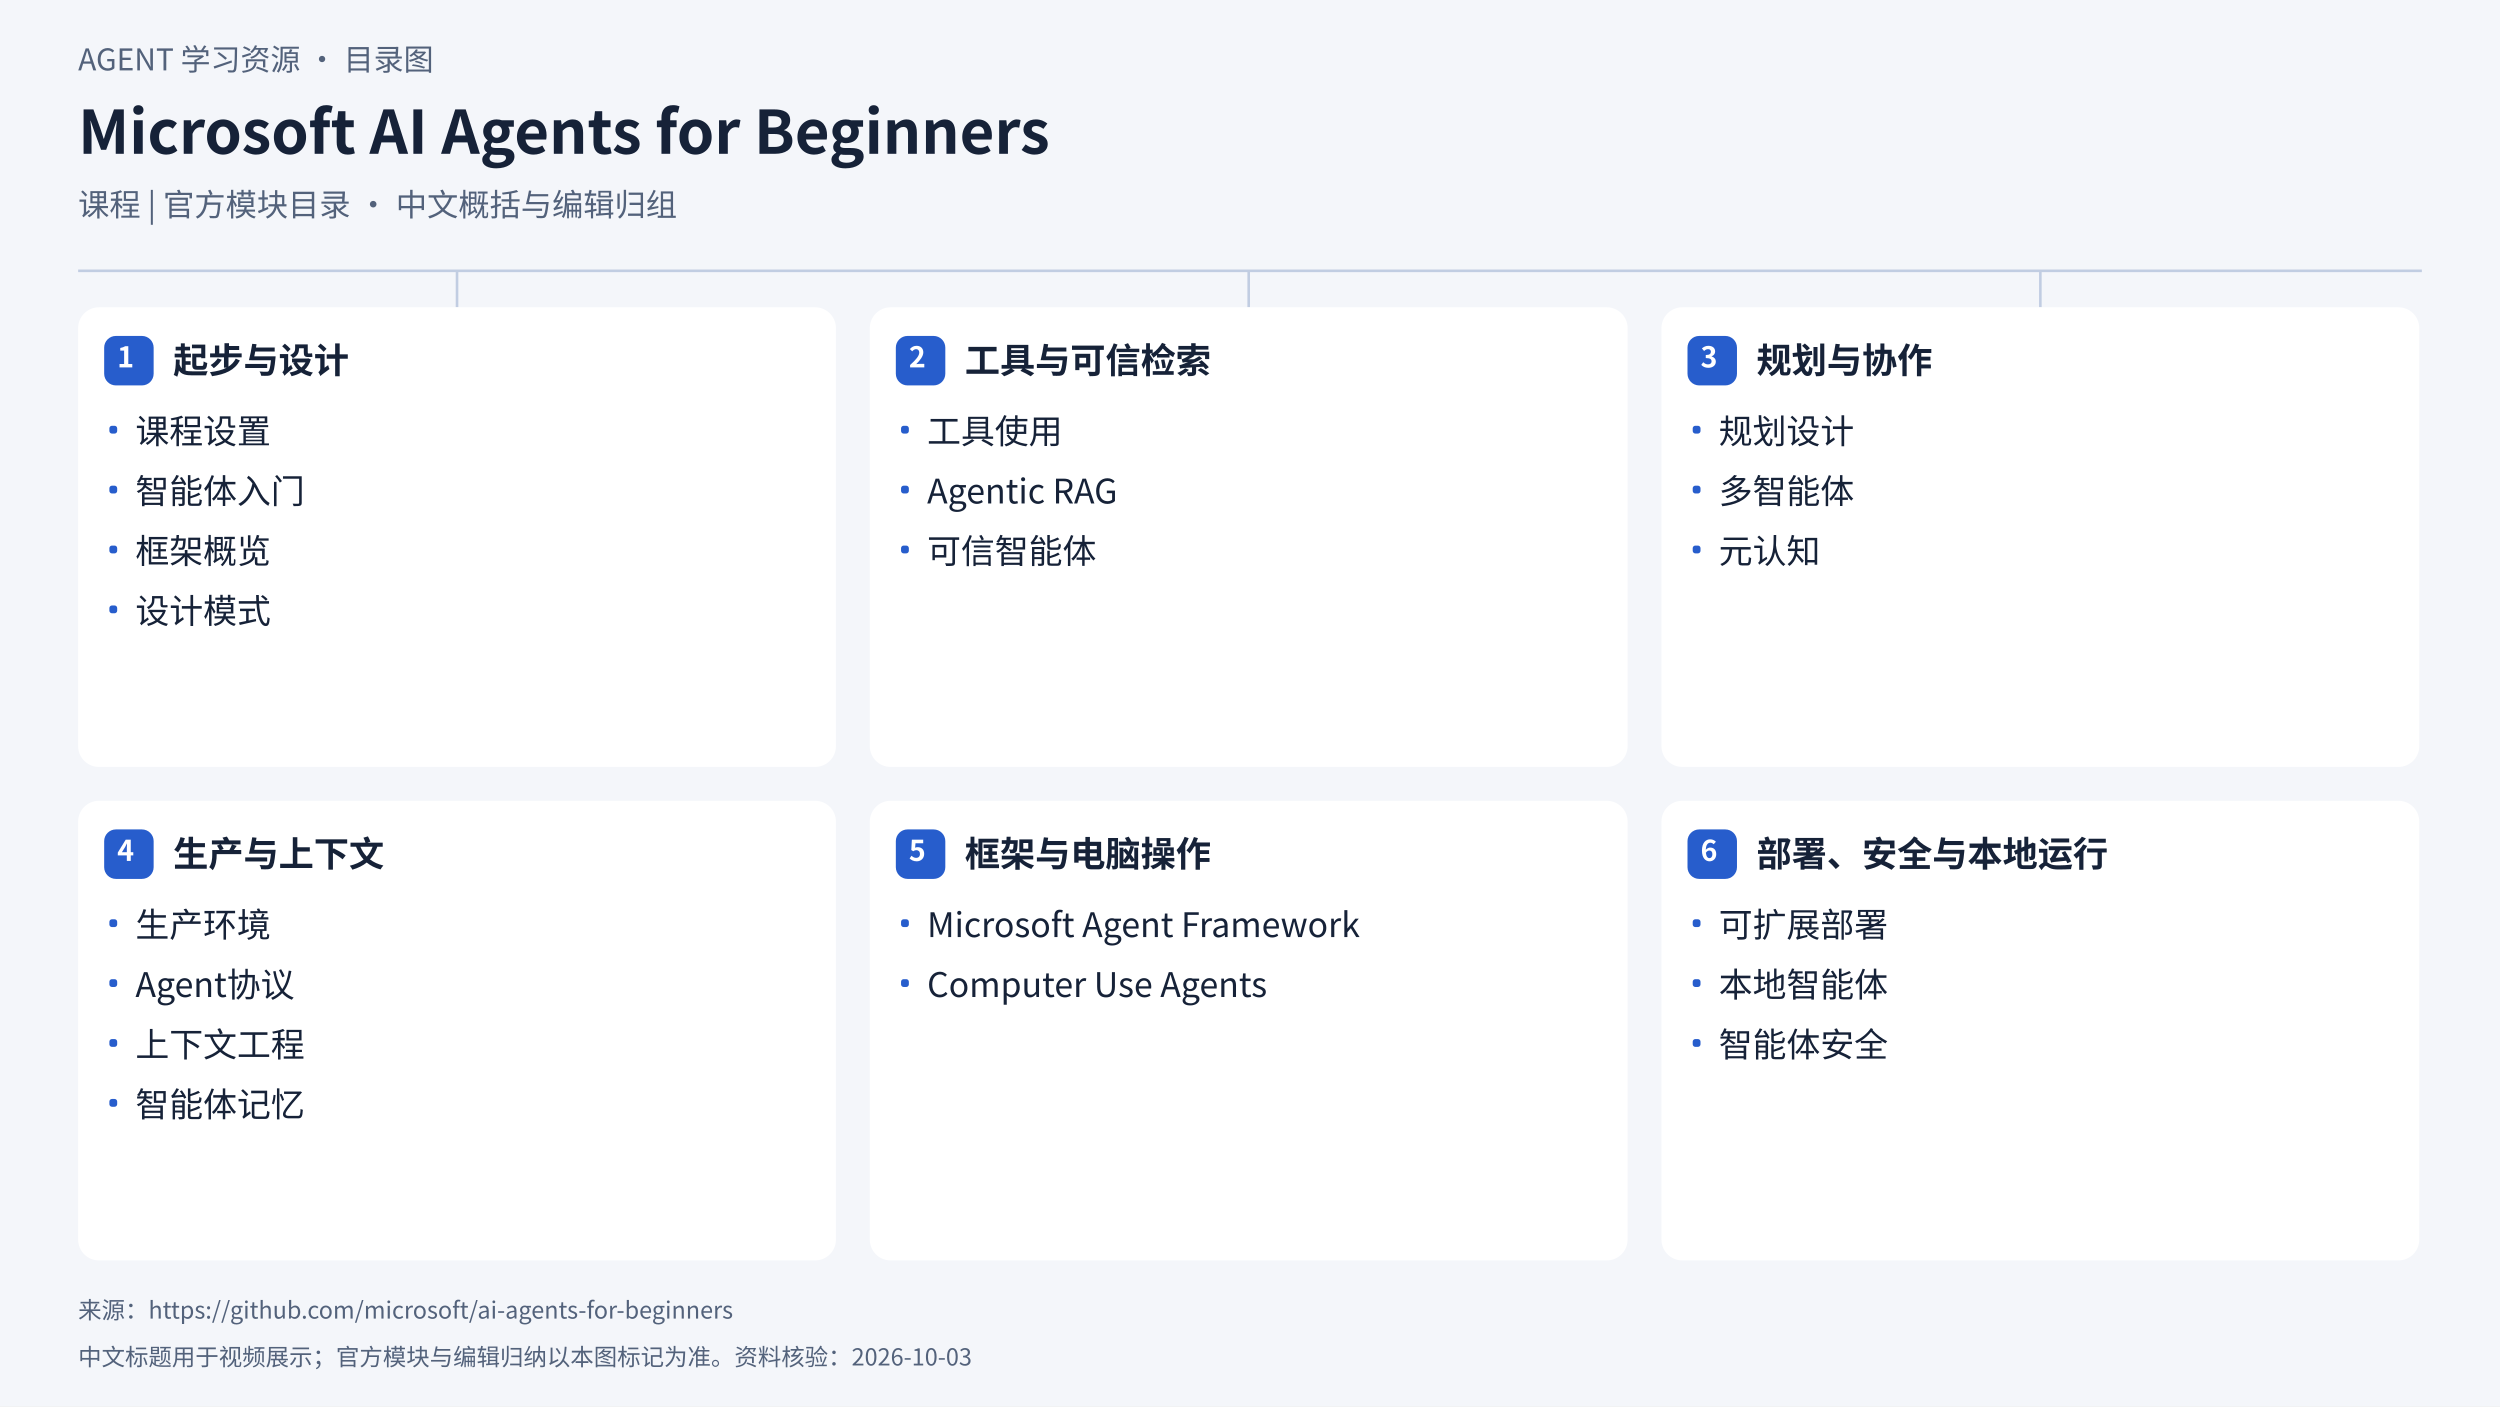
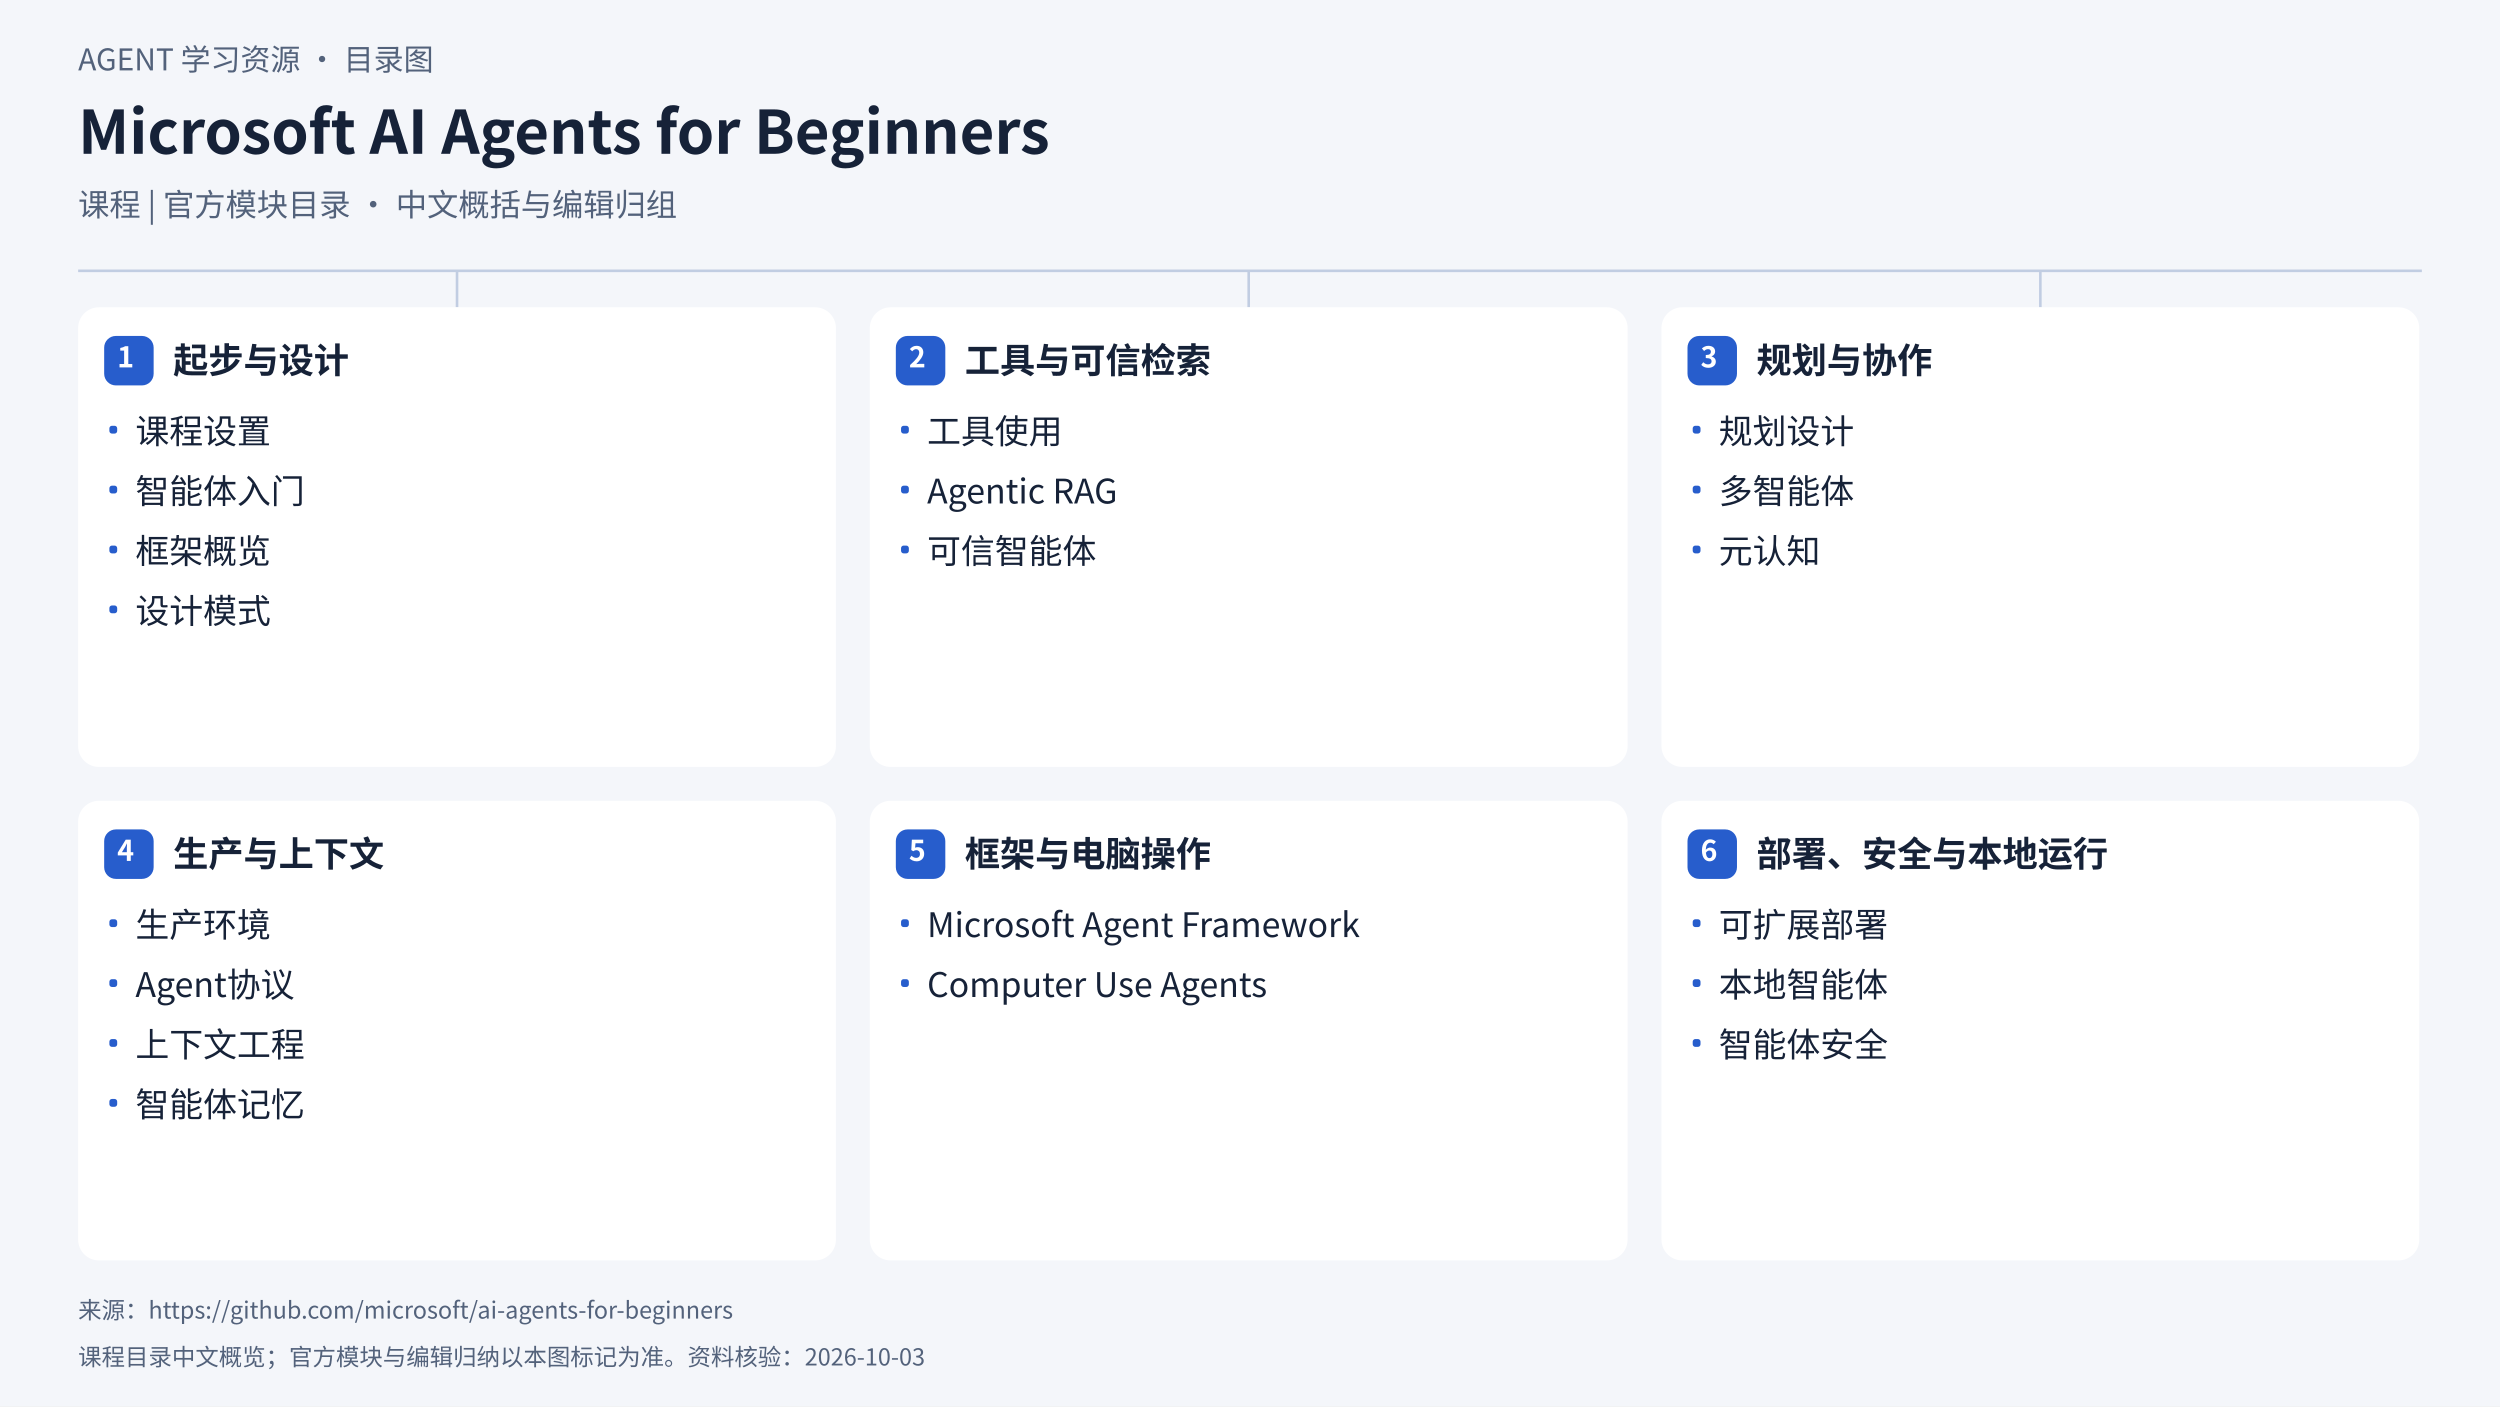
<svg xmlns="http://www.w3.org/2000/svg" width="1920" height="1080" viewBox="0 0 1920 1080">
  <rect width="1920" height="1080" fill="#F4F6FA" />
  <style>text{font-family:"Microsoft YaHei","Noto Sans CJK SC",sans-serif}</style>
  <text x="60" y="34" dominant-baseline="text-before-edge" font-size="23" fill="#53627B" font-weight="400">AGENT 学习资源 · 目录图</text>
  <text x="60" y="78" dominant-baseline="text-before-edge" font-size="46" fill="#162238" font-weight="700">Microsoft AI Agents for Beginners</text>
  <text x="60" y="145" dominant-baseline="text-before-edge" font-size="24" fill="#53627B" font-weight="400">课程  |  官方模块目录 · 中文概括与编辑归组</text>
  <line x1="60" y1="208" x2="1860" y2="208" stroke="#C1CDE2" stroke-width="2" />
  <line x1="351" y1="208" x2="351" y2="236" stroke="#C1CDE2" stroke-width="2" />
  <rect x="60" y="236" width="582" height="353" rx="16" fill="#FFFFFF" />
  <rect x="80" y="258" width="38" height="38" rx="9" fill="#275DCC" />
  <text x="90" y="263" dominant-baseline="text-before-edge" font-size="22" fill="#FFFFFF" font-weight="700">1</text>
  <text x="133" y="263" dominant-baseline="text-before-edge" font-size="27" fill="#162238" font-weight="700">起步与设计</text>
  <rect x="84" y="327" width="6" height="6" rx="2" fill="#275DCC" />
  <text x="104" y="318" dominant-baseline="text-before-edge" font-size="26" fill="#162238" font-weight="400">课程设置</text>
  <rect x="84" y="373" width="6" height="6" rx="2" fill="#275DCC" />
  <text x="104" y="364" dominant-baseline="text-before-edge" font-size="26" fill="#162238" font-weight="400">智能体入门</text>
  <rect x="84" y="419" width="6" height="6" rx="2" fill="#275DCC" />
  <text x="104" y="410" dominant-baseline="text-before-edge" font-size="26" fill="#162238" font-weight="400">框架概览</text>
  <rect x="84" y="465" width="6" height="6" rx="2" fill="#275DCC" />
  <text x="104" y="456" dominant-baseline="text-before-edge" font-size="26" fill="#162238" font-weight="400">设计模式</text>
  <line x1="959" y1="208" x2="959" y2="236" stroke="#C1CDE2" stroke-width="2" />
  <rect x="668" y="236" width="582" height="353" rx="16" fill="#FFFFFF" />
  <rect x="688" y="258" width="38" height="38" rx="9" fill="#275DCC" />
  <text x="698" y="263" dominant-baseline="text-before-edge" font-size="22" fill="#FFFFFF" font-weight="700">2</text>
  <text x="741" y="263" dominant-baseline="text-before-edge" font-size="27" fill="#162238" font-weight="700">工具与可信检索</text>
  <rect x="692" y="327" width="6" height="6" rx="2" fill="#275DCC" />
  <text x="712" y="318" dominant-baseline="text-before-edge" font-size="26" fill="#162238" font-weight="400">工具使用</text>
  <rect x="692" y="373" width="6" height="6" rx="2" fill="#275DCC" />
  <text x="712" y="364" dominant-baseline="text-before-edge" font-size="26" fill="#162238" font-weight="400">Agentic RAG</text>
  <rect x="692" y="419" width="6" height="6" rx="2" fill="#275DCC" />
  <text x="712" y="410" dominant-baseline="text-before-edge" font-size="26" fill="#162238" font-weight="400">可信智能体</text>
  <line x1="1567" y1="208" x2="1567" y2="236" stroke="#C1CDE2" stroke-width="2" />
  <rect x="1276" y="236" width="582" height="353" rx="16" fill="#FFFFFF" />
  <rect x="1296" y="258" width="38" height="38" rx="9" fill="#275DCC" />
  <text x="1306" y="263" dominant-baseline="text-before-edge" font-size="22" fill="#FFFFFF" font-weight="700">3</text>
  <text x="1349" y="263" dominant-baseline="text-before-edge" font-size="27" fill="#162238" font-weight="700">规划与协作</text>
  <rect x="1300" y="327" width="6" height="6" rx="2" fill="#275DCC" />
  <text x="1320" y="318" dominant-baseline="text-before-edge" font-size="26" fill="#162238" font-weight="400">规划设计</text>
  <rect x="1300" y="373" width="6" height="6" rx="2" fill="#275DCC" />
  <text x="1320" y="364" dominant-baseline="text-before-edge" font-size="26" fill="#162238" font-weight="400">多智能体</text>
  <rect x="1300" y="419" width="6" height="6" rx="2" fill="#275DCC" />
  <text x="1320" y="410" dominant-baseline="text-before-edge" font-size="26" fill="#162238" font-weight="400">元认知</text>
  <rect x="60" y="615" width="582" height="353" rx="16" fill="#FFFFFF" />
  <rect x="80" y="637" width="38" height="38" rx="9" fill="#275DCC" />
  <text x="90" y="642" dominant-baseline="text-before-edge" font-size="22" fill="#FFFFFF" font-weight="700">4</text>
  <text x="133" y="642" dominant-baseline="text-before-edge" font-size="27" fill="#162238" font-weight="700">生产与上下文</text>
  <rect x="84" y="706" width="6" height="6" rx="2" fill="#275DCC" />
  <text x="104" y="697" dominant-baseline="text-before-edge" font-size="26" fill="#162238" font-weight="400">生产环境</text>
  <rect x="84" y="752" width="6" height="6" rx="2" fill="#275DCC" />
  <text x="104" y="743" dominant-baseline="text-before-edge" font-size="26" fill="#162238" font-weight="400">Agent协议</text>
  <rect x="84" y="798" width="6" height="6" rx="2" fill="#275DCC" />
  <text x="104" y="789" dominant-baseline="text-before-edge" font-size="26" fill="#162238" font-weight="400">上下文工程</text>
  <rect x="84" y="844" width="6" height="6" rx="2" fill="#275DCC" />
  <text x="104" y="835" dominant-baseline="text-before-edge" font-size="26" fill="#162238" font-weight="400">智能体记忆</text>
  <rect x="668" y="615" width="582" height="353" rx="16" fill="#FFFFFF" />
  <rect x="688" y="637" width="38" height="38" rx="9" fill="#275DCC" />
  <text x="698" y="642" dominant-baseline="text-before-edge" font-size="22" fill="#FFFFFF" font-weight="700">5</text>
  <text x="741" y="642" dominant-baseline="text-before-edge" font-size="27" fill="#162238" font-weight="700">框架与电脑操作</text>
  <rect x="692" y="706" width="6" height="6" rx="2" fill="#275DCC" />
  <text x="712" y="697" dominant-baseline="text-before-edge" font-size="26" fill="#162238" font-weight="400">Microsoft Agent Framework</text>
  <rect x="692" y="752" width="6" height="6" rx="2" fill="#275DCC" />
  <text x="712" y="743" dominant-baseline="text-before-edge" font-size="26" fill="#162238" font-weight="400">Computer Use Agents</text>
  <rect x="1276" y="615" width="582" height="353" rx="16" fill="#FFFFFF" />
  <rect x="1296" y="637" width="38" height="38" rx="9" fill="#275DCC" />
  <text x="1306" y="642" dominant-baseline="text-before-edge" font-size="22" fill="#FFFFFF" font-weight="700">6</text>
  <text x="1349" y="642" dominant-baseline="text-before-edge" font-size="27" fill="#162238" font-weight="700">部署、安全与本地运行</text>
  <rect x="1300" y="706" width="6" height="6" rx="2" fill="#275DCC" />
  <text x="1320" y="697" dominant-baseline="text-before-edge" font-size="26" fill="#162238" font-weight="400">可扩展部署</text>
  <rect x="1300" y="752" width="6" height="6" rx="2" fill="#275DCC" />
  <text x="1320" y="743" dominant-baseline="text-before-edge" font-size="26" fill="#162238" font-weight="400">本地智能体</text>
  <rect x="1300" y="798" width="6" height="6" rx="2" fill="#275DCC" />
  <text x="1320" y="789" dominant-baseline="text-before-edge" font-size="26" fill="#162238" font-weight="400">智能体安全</text>
  <text x="60" y="997" dominant-baseline="text-before-edge" font-size="18" fill="#53627B" font-weight="400">来源：https://github.com/microsoft/ai-agents-for-beginners</text>
-   <text x="60" y="1033" dominant-baseline="text-before-edge" font-size="18" fill="#53627B" font-weight="400">中文标题用于视频展示；官方模块与编辑归纳以本图标记为准。资料核验：2026-10-03</text>
+   <text x="60" y="1033" dominant-baseline="text-before-edge" font-size="18" fill="#53627B" font-weight="400">课程目录中文概览；官方模块与编辑归纳以本图标记为准。资料核验：2026-10-03</text>
</svg>
